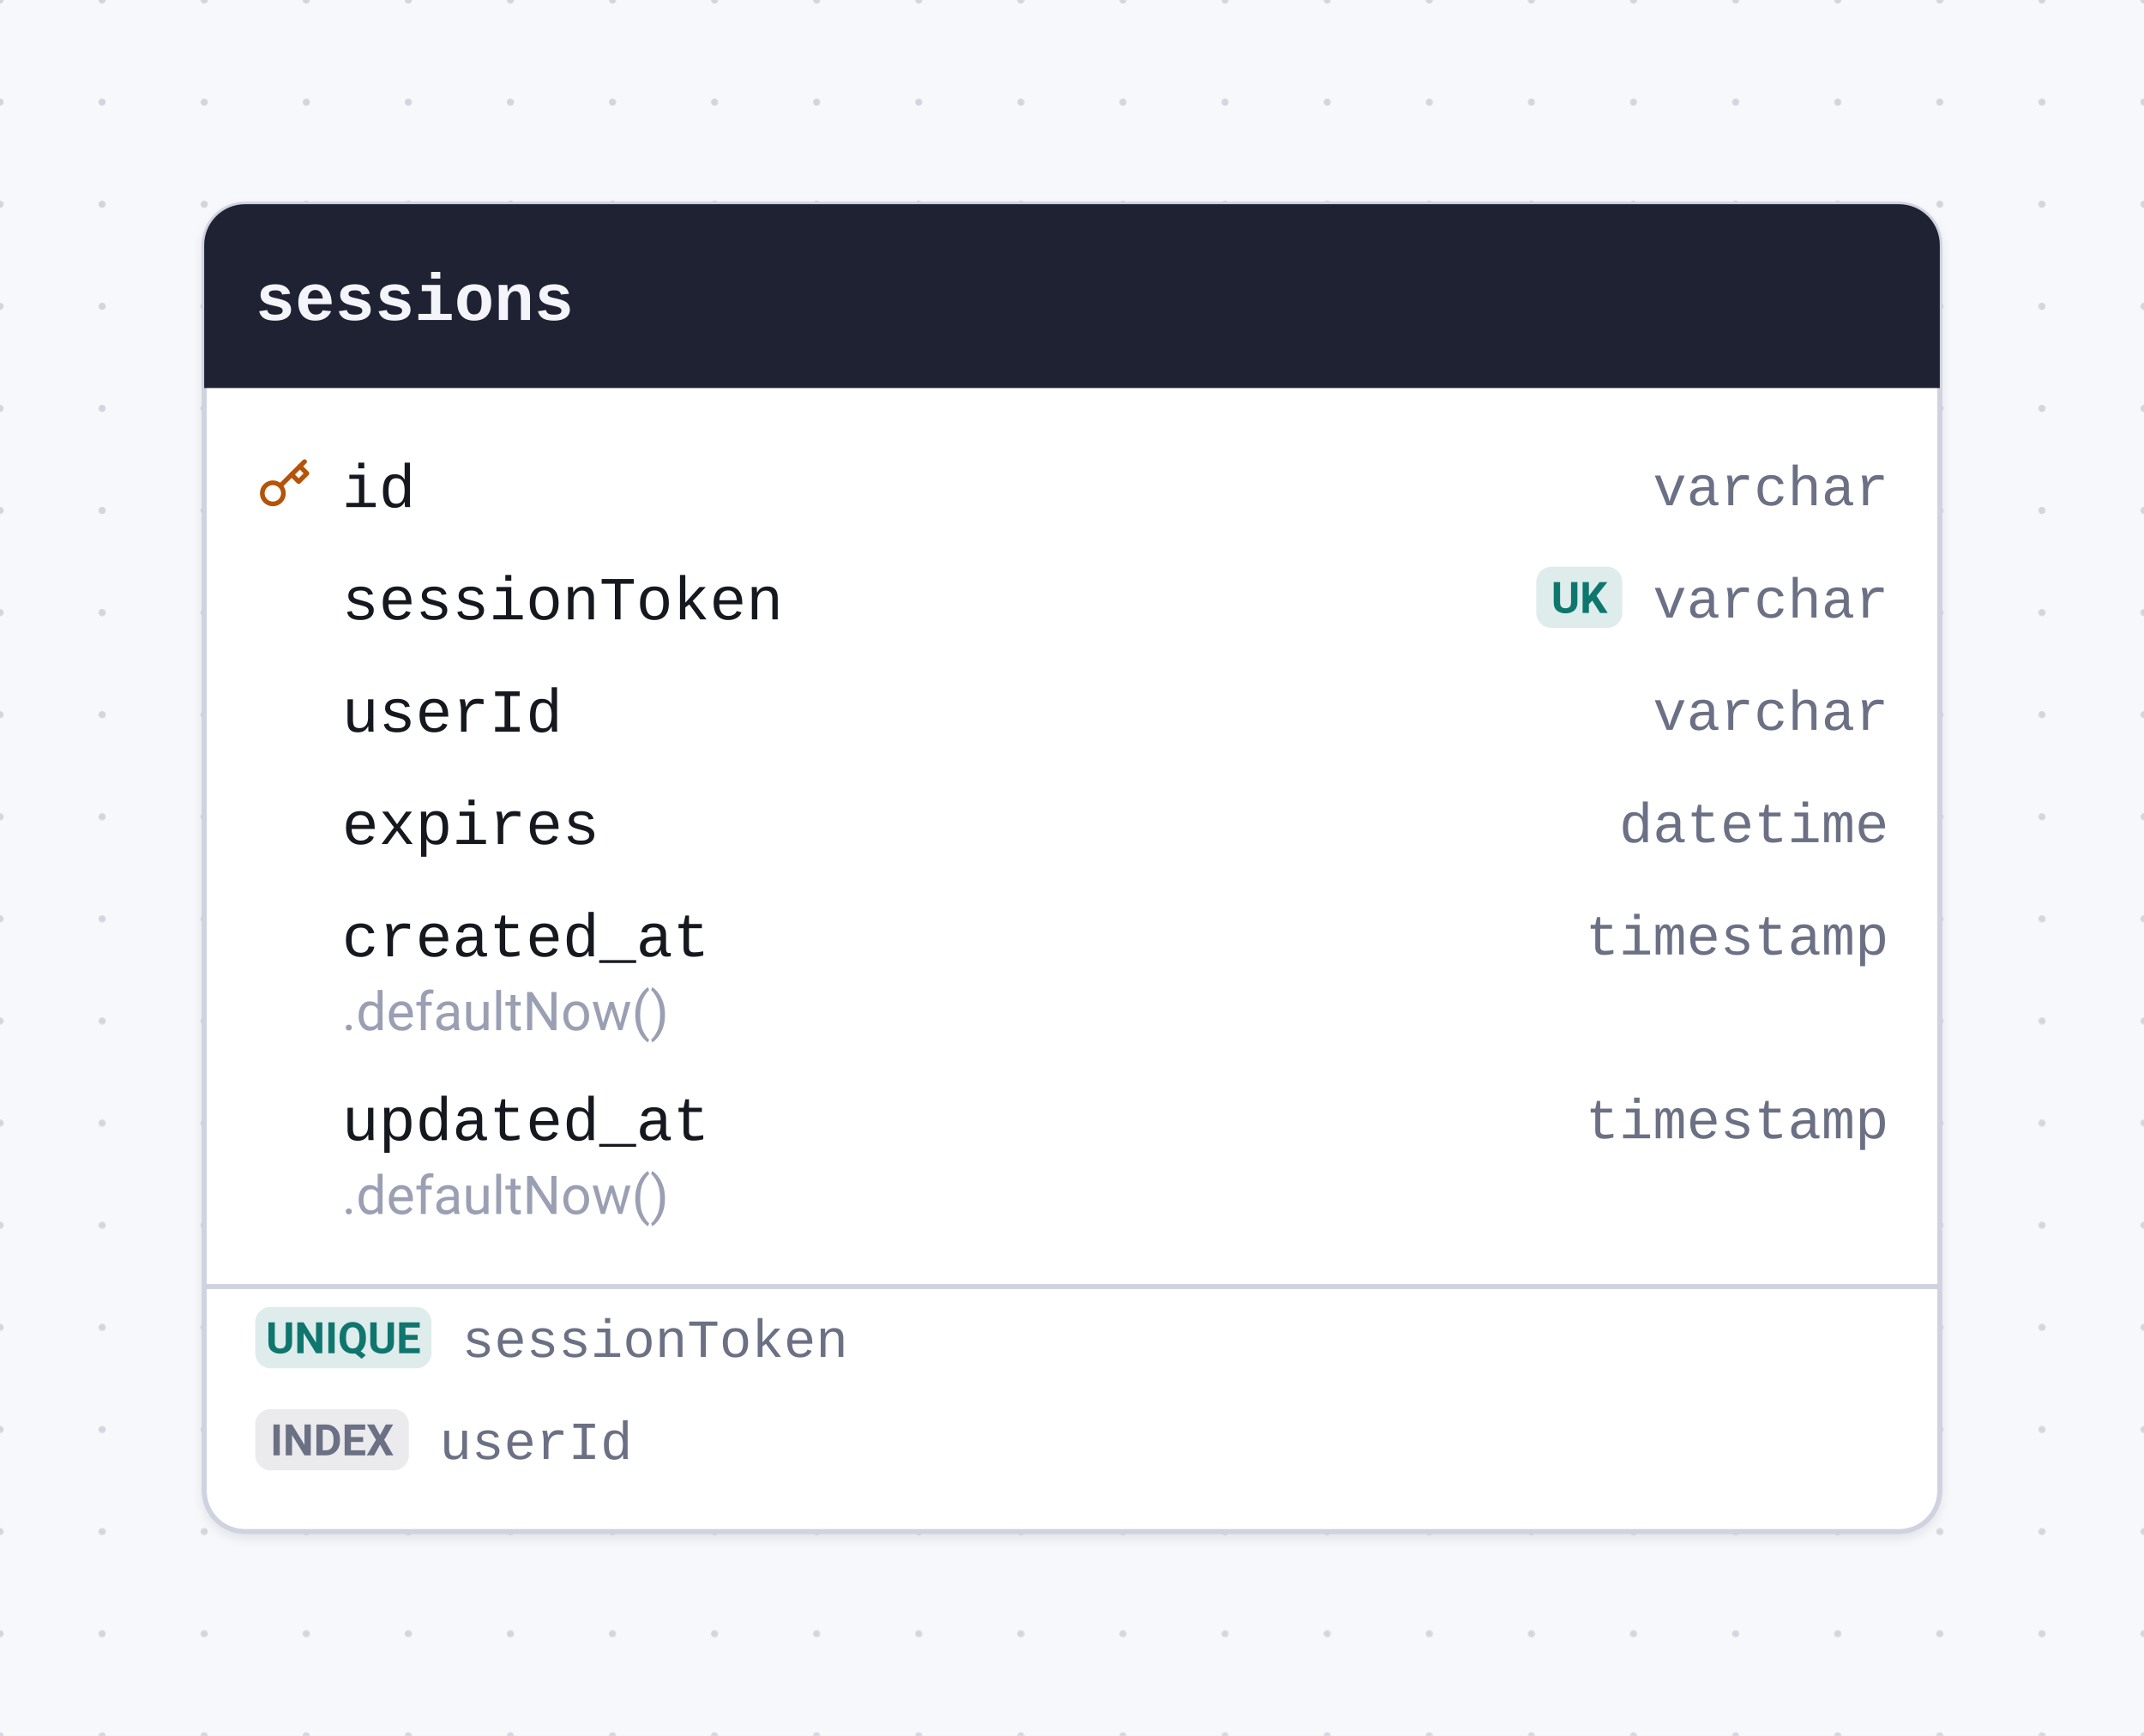
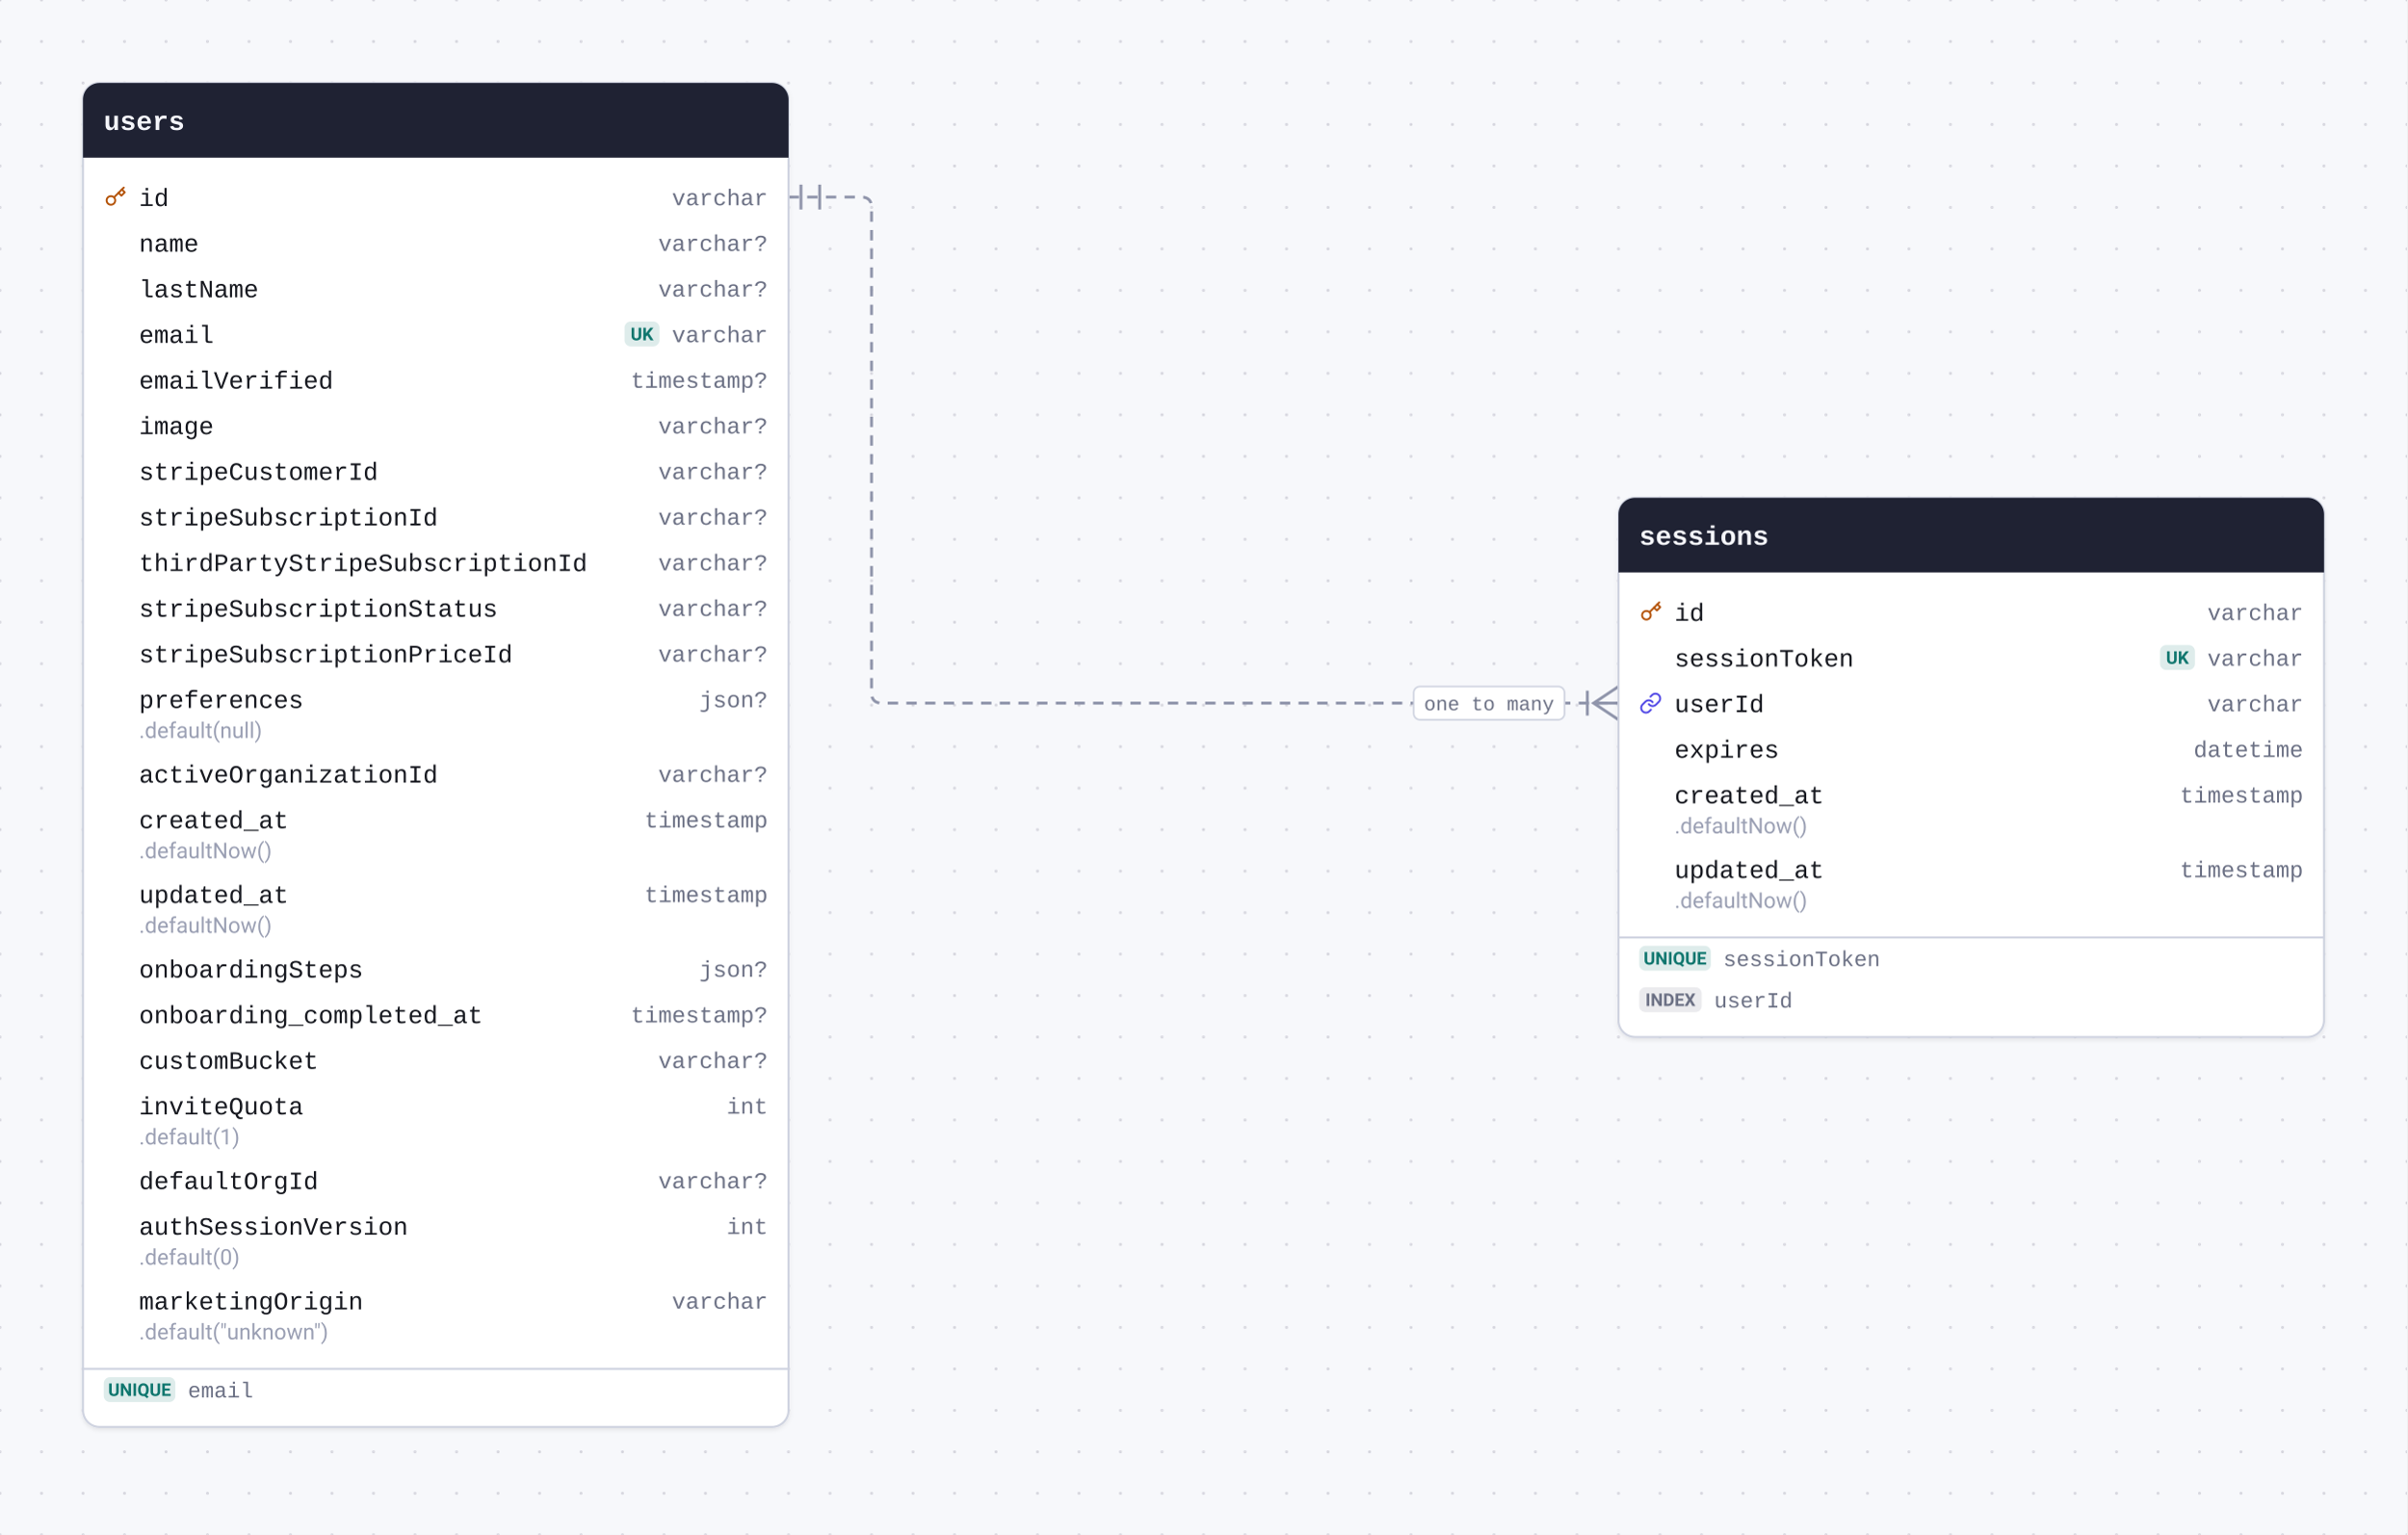
- <svg xmlns="http://www.w3.org/2000/svg" width="420" height="340" viewBox="0 0 420 340">
+ <svg xmlns="http://www.w3.org/2000/svg" width="1160" height="740" viewBox="0 0 1160 740">
  <defs>
    <pattern id="dots" x="-0.7" y="-0.7" width="20" height="20" patternUnits="userSpaceOnUse">
      <circle cx="0.7" cy="0.7" r="0.7" fill="#d4d4dc" />
    </pattern>
    <filter id="node-shadow" x="-5%" y="-5%" width="110%" height="115%">
      <feDropShadow dx="0" dy="1" stdDeviation="1" flood-color="#000000" flood-opacity="0.08" />
    </filter>
  </defs>
-   <rect x="0" y="0" width="420" height="340" fill="#f7f8fb" />
-   <rect x="0" y="0" width="420" height="340" fill="url(#dots)" />
+   <rect x="0" y="0" width="1160" height="740" fill="#f7f8fb" />
+   <rect x="0" y="0" width="1160" height="740" fill="url(#dots)" />
+   <g class="relation-edge">
+     <path d="M380 95L400 95L 415,95Q 420,95 420,100L 420,334Q 420,339 425,339L760 339L780 339" fill="none" stroke="#9095ab" stroke-width="1.4" stroke-dasharray="5 4" />
+     <g transform="translate(380 95) scale(-1 1)" fill="none" stroke="#9095ab" stroke-width="1.4">
+       <path d="M-6 -6 L-6 6" />
+       <path d="M-15 -6 L-15 6" />
+     </g>
+     <g transform="translate(780 339)" fill="none" stroke="#9095ab" stroke-width="1.4">
+       <path d="M0 -8 L-12 0 L0 8 M-12 0 L0 0" />
+       <path d="M-15 -6 L-15 6" />
+     </g>
+   </g>
  <g class="model-node">
    <clipPath id="node-clip-0">
-       <rect x="40" y="40" width="340" height="260" rx="8" />
+       <rect x="40" y="40" width="340" height="648" rx="8" />
    </clipPath>
-     <rect x="40" y="40" width="340" height="260" rx="8" fill="#ffffff" stroke="#cfd3e0" filter="url(#node-shadow)" />
+     <rect x="40" y="40" width="340" height="648" rx="8" fill="#ffffff" stroke="#cfd3e0" filter="url(#node-shadow)" />
    <rect x="40" y="40" width="340" height="36" fill="#1f2233" clip-path="url(#node-clip-0)" />
-     <text x="50" y="62.68" font-family="ui-monospace, SF Mono, Menlo, Consolas, Liberation Mono, DejaVu Sans Mono, monospace" font-size="13" font-weight="700" fill="#f4f5fa">sessions</text>
+     <text x="50" y="62.68" font-family="ui-monospace, SF Mono, Menlo, Consolas, Liberation Mono, DejaVu Sans Mono, monospace" font-size="13" font-weight="700" fill="#f4f5fa">users</text>
    <g transform="translate(50 89.5) scale(0.46)" fill="none" stroke="#b45309" stroke-width="2" stroke-linecap="round" stroke-linejoin="round">
      <circle cx="7.5" cy="15.5" r="4.5" />
      <path d="m21 2-9.6 9.6" />
      <path d="m15.5 7.5 3 3L22 7l-3-3" />
    </g>
    <text x="67" y="99.32" font-family="ui-monospace, SF Mono, Menlo, Consolas, Liberation Mono, DejaVu Sans Mono, monospace" font-size="12" fill="#16181f">id</text>
    <text x="370" y="98.96" font-family="ui-monospace, SF Mono, Menlo, Consolas, Liberation Mono, DejaVu Sans Mono, monospace" font-size="11" text-anchor="end" fill="#6b7084">varchar</text>
-     <rect x="300.96" y="111" width="16.84" height="12" rx="3" fill="#0f766e" fill-opacity="0.14" />
-     <text x="309.38" y="120.06" font-family="ui-sans-serif, -apple-system, Segoe UI, Roboto, Helvetica Neue, Arial, DejaVu Sans, sans-serif" font-size="8.5" font-weight="600" text-anchor="middle" fill="#0f766e">UK</text>
-     <text x="67" y="121.32" font-family="ui-monospace, SF Mono, Menlo, Consolas, Liberation Mono, DejaVu Sans Mono, monospace" font-size="12" fill="#16181f">sessionToken</text>
-     <text x="370" y="120.96" font-family="ui-monospace, SF Mono, Menlo, Consolas, Liberation Mono, DejaVu Sans Mono, monospace" font-size="11" text-anchor="end" fill="#6b7084">varchar</text>
-     <text x="67" y="143.32" font-family="ui-monospace, SF Mono, Menlo, Consolas, Liberation Mono, DejaVu Sans Mono, monospace" font-size="12" fill="#16181f">userId</text>
-     <text x="370" y="142.96" font-family="ui-monospace, SF Mono, Menlo, Consolas, Liberation Mono, DejaVu Sans Mono, monospace" font-size="11" text-anchor="end" fill="#6b7084">varchar</text>
-     <text x="67" y="165.32" font-family="ui-monospace, SF Mono, Menlo, Consolas, Liberation Mono, DejaVu Sans Mono, monospace" font-size="12" fill="#16181f">expires</text>
-     <text x="370" y="164.96" font-family="ui-monospace, SF Mono, Menlo, Consolas, Liberation Mono, DejaVu Sans Mono, monospace" font-size="11" text-anchor="end" fill="#6b7084">datetime</text>
-     <text x="67" y="187.32" font-family="ui-monospace, SF Mono, Menlo, Consolas, Liberation Mono, DejaVu Sans Mono, monospace" font-size="12" fill="#16181f">created_at</text>
-     <text x="370" y="186.96" font-family="ui-monospace, SF Mono, Menlo, Consolas, Liberation Mono, DejaVu Sans Mono, monospace" font-size="11" text-anchor="end" fill="#6b7084">timestamp</text>
-     <text x="67" y="201.78" font-family="ui-sans-serif, -apple-system, Segoe UI, Roboto, Helvetica Neue, Arial, DejaVu Sans, sans-serif" font-size="10.5" fill="#9a9fb3">.defaultNow()</text>
-     <text x="67" y="223.32" font-family="ui-monospace, SF Mono, Menlo, Consolas, Liberation Mono, DejaVu Sans Mono, monospace" font-size="12" fill="#16181f">updated_at</text>
-     <text x="370" y="222.96" font-family="ui-monospace, SF Mono, Menlo, Consolas, Liberation Mono, DejaVu Sans Mono, monospace" font-size="11" text-anchor="end" fill="#6b7084">timestamp</text>
-     <text x="67" y="237.78" font-family="ui-sans-serif, -apple-system, Segoe UI, Roboto, Helvetica Neue, Arial, DejaVu Sans, sans-serif" font-size="10.5" fill="#9a9fb3">.defaultNow()</text>
-     <path d="M40 252H380" stroke="#cfd3e0" stroke-width="1" />
-     <rect x="50" y="256" width="34.52" height="12" rx="3" fill="#0f766e" fill-opacity="0.14" />
-     <text x="67.26" y="265.06" font-family="ui-sans-serif, -apple-system, Segoe UI, Roboto, Helvetica Neue, Arial, DejaVu Sans, sans-serif" font-size="8.5" font-weight="600" text-anchor="middle" fill="#0f766e">UNIQUE</text>
-     <text x="90.52" y="265.78" font-family="ui-monospace, SF Mono, Menlo, Consolas, Liberation Mono, DejaVu Sans Mono, monospace" font-size="10.5" fill="#6b7084">sessionToken</text>
-     <rect x="50" y="276" width="30.1" height="12" rx="3" fill="#6b7084" fill-opacity="0.14" />
-     <text x="65.05" y="285.06" font-family="ui-sans-serif, -apple-system, Segoe UI, Roboto, Helvetica Neue, Arial, DejaVu Sans, sans-serif" font-size="8.5" font-weight="600" text-anchor="middle" fill="#6b7084">INDEX</text>
-     <text x="86.1" y="285.78" font-family="ui-monospace, SF Mono, Menlo, Consolas, Liberation Mono, DejaVu Sans Mono, monospace" font-size="10.5" fill="#6b7084">userId</text>
+     <text x="67" y="121.32" font-family="ui-monospace, SF Mono, Menlo, Consolas, Liberation Mono, DejaVu Sans Mono, monospace" font-size="12" fill="#16181f">name</text>
+     <text x="370" y="120.96" font-family="ui-monospace, SF Mono, Menlo, Consolas, Liberation Mono, DejaVu Sans Mono, monospace" font-size="11" text-anchor="end" fill="#6b7084">varchar?</text>
+     <text x="67" y="143.32" font-family="ui-monospace, SF Mono, Menlo, Consolas, Liberation Mono, DejaVu Sans Mono, monospace" font-size="12" fill="#16181f">lastName</text>
+     <text x="370" y="142.96" font-family="ui-monospace, SF Mono, Menlo, Consolas, Liberation Mono, DejaVu Sans Mono, monospace" font-size="11" text-anchor="end" fill="#6b7084">varchar?</text>
+     <rect x="300.96" y="155" width="16.84" height="12" rx="3" fill="#0f766e" fill-opacity="0.14" />
+     <text x="309.38" y="164.06" font-family="ui-sans-serif, -apple-system, Segoe UI, Roboto, Helvetica Neue, Arial, DejaVu Sans, sans-serif" font-size="8.5" font-weight="600" text-anchor="middle" fill="#0f766e">UK</text>
+     <text x="67" y="165.32" font-family="ui-monospace, SF Mono, Menlo, Consolas, Liberation Mono, DejaVu Sans Mono, monospace" font-size="12" fill="#16181f">email</text>
+     <text x="370" y="164.96" font-family="ui-monospace, SF Mono, Menlo, Consolas, Liberation Mono, DejaVu Sans Mono, monospace" font-size="11" text-anchor="end" fill="#6b7084">varchar</text>
+     <text x="67" y="187.32" font-family="ui-monospace, SF Mono, Menlo, Consolas, Liberation Mono, DejaVu Sans Mono, monospace" font-size="12" fill="#16181f">emailVerified</text>
+     <text x="370" y="186.96" font-family="ui-monospace, SF Mono, Menlo, Consolas, Liberation Mono, DejaVu Sans Mono, monospace" font-size="11" text-anchor="end" fill="#6b7084">timestamp?</text>
+     <text x="67" y="209.32" font-family="ui-monospace, SF Mono, Menlo, Consolas, Liberation Mono, DejaVu Sans Mono, monospace" font-size="12" fill="#16181f">image</text>
+     <text x="370" y="208.96" font-family="ui-monospace, SF Mono, Menlo, Consolas, Liberation Mono, DejaVu Sans Mono, monospace" font-size="11" text-anchor="end" fill="#6b7084">varchar?</text>
+     <text x="67" y="231.32" font-family="ui-monospace, SF Mono, Menlo, Consolas, Liberation Mono, DejaVu Sans Mono, monospace" font-size="12" fill="#16181f">stripeCustomerId</text>
+     <text x="370" y="230.96" font-family="ui-monospace, SF Mono, Menlo, Consolas, Liberation Mono, DejaVu Sans Mono, monospace" font-size="11" text-anchor="end" fill="#6b7084">varchar?</text>
+     <text x="67" y="253.32" font-family="ui-monospace, SF Mono, Menlo, Consolas, Liberation Mono, DejaVu Sans Mono, monospace" font-size="12" fill="#16181f">stripeSubscriptionId</text>
+     <text x="370" y="252.96" font-family="ui-monospace, SF Mono, Menlo, Consolas, Liberation Mono, DejaVu Sans Mono, monospace" font-size="11" text-anchor="end" fill="#6b7084">varchar?</text>
+     <text x="67" y="275.32" font-family="ui-monospace, SF Mono, Menlo, Consolas, Liberation Mono, DejaVu Sans Mono, monospace" font-size="12" fill="#16181f">thirdPartyStripeSubscriptionId</text>
+     <text x="370" y="274.96" font-family="ui-monospace, SF Mono, Menlo, Consolas, Liberation Mono, DejaVu Sans Mono, monospace" font-size="11" text-anchor="end" fill="#6b7084">varchar?</text>
+     <text x="67" y="297.32" font-family="ui-monospace, SF Mono, Menlo, Consolas, Liberation Mono, DejaVu Sans Mono, monospace" font-size="12" fill="#16181f">stripeSubscriptionStatus</text>
+     <text x="370" y="296.96" font-family="ui-monospace, SF Mono, Menlo, Consolas, Liberation Mono, DejaVu Sans Mono, monospace" font-size="11" text-anchor="end" fill="#6b7084">varchar?</text>
+     <text x="67" y="319.32" font-family="ui-monospace, SF Mono, Menlo, Consolas, Liberation Mono, DejaVu Sans Mono, monospace" font-size="12" fill="#16181f">stripeSubscriptionPriceId</text>
+     <text x="370" y="318.96" font-family="ui-monospace, SF Mono, Menlo, Consolas, Liberation Mono, DejaVu Sans Mono, monospace" font-size="11" text-anchor="end" fill="#6b7084">varchar?</text>
+     <text x="67" y="341.32" font-family="ui-monospace, SF Mono, Menlo, Consolas, Liberation Mono, DejaVu Sans Mono, monospace" font-size="12" fill="#16181f">preferences</text>
+     <text x="370" y="340.96" font-family="ui-monospace, SF Mono, Menlo, Consolas, Liberation Mono, DejaVu Sans Mono, monospace" font-size="11" text-anchor="end" fill="#6b7084">json?</text>
+     <text x="67" y="355.78" font-family="ui-sans-serif, -apple-system, Segoe UI, Roboto, Helvetica Neue, Arial, DejaVu Sans, sans-serif" font-size="10.5" fill="#9a9fb3">.default(null)</text>
+     <text x="67" y="377.32" font-family="ui-monospace, SF Mono, Menlo, Consolas, Liberation Mono, DejaVu Sans Mono, monospace" font-size="12" fill="#16181f">activeOrganizationId</text>
+     <text x="370" y="376.96" font-family="ui-monospace, SF Mono, Menlo, Consolas, Liberation Mono, DejaVu Sans Mono, monospace" font-size="11" text-anchor="end" fill="#6b7084">varchar?</text>
+     <text x="67" y="399.32" font-family="ui-monospace, SF Mono, Menlo, Consolas, Liberation Mono, DejaVu Sans Mono, monospace" font-size="12" fill="#16181f">created_at</text>
+     <text x="370" y="398.96" font-family="ui-monospace, SF Mono, Menlo, Consolas, Liberation Mono, DejaVu Sans Mono, monospace" font-size="11" text-anchor="end" fill="#6b7084">timestamp</text>
+     <text x="67" y="413.78" font-family="ui-sans-serif, -apple-system, Segoe UI, Roboto, Helvetica Neue, Arial, DejaVu Sans, sans-serif" font-size="10.5" fill="#9a9fb3">.defaultNow()</text>
+     <text x="67" y="435.32" font-family="ui-monospace, SF Mono, Menlo, Consolas, Liberation Mono, DejaVu Sans Mono, monospace" font-size="12" fill="#16181f">updated_at</text>
+     <text x="370" y="434.96" font-family="ui-monospace, SF Mono, Menlo, Consolas, Liberation Mono, DejaVu Sans Mono, monospace" font-size="11" text-anchor="end" fill="#6b7084">timestamp</text>
+     <text x="67" y="449.78" font-family="ui-sans-serif, -apple-system, Segoe UI, Roboto, Helvetica Neue, Arial, DejaVu Sans, sans-serif" font-size="10.5" fill="#9a9fb3">.defaultNow()</text>
+     <text x="67" y="471.32" font-family="ui-monospace, SF Mono, Menlo, Consolas, Liberation Mono, DejaVu Sans Mono, monospace" font-size="12" fill="#16181f">onboardingSteps</text>
+     <text x="370" y="470.96" font-family="ui-monospace, SF Mono, Menlo, Consolas, Liberation Mono, DejaVu Sans Mono, monospace" font-size="11" text-anchor="end" fill="#6b7084">json?</text>
+     <text x="67" y="493.32" font-family="ui-monospace, SF Mono, Menlo, Consolas, Liberation Mono, DejaVu Sans Mono, monospace" font-size="12" fill="#16181f">onboarding_completed_at</text>
+     <text x="370" y="492.96" font-family="ui-monospace, SF Mono, Menlo, Consolas, Liberation Mono, DejaVu Sans Mono, monospace" font-size="11" text-anchor="end" fill="#6b7084">timestamp?</text>
+     <text x="67" y="515.32" font-family="ui-monospace, SF Mono, Menlo, Consolas, Liberation Mono, DejaVu Sans Mono, monospace" font-size="12" fill="#16181f">customBucket</text>
+     <text x="370" y="514.96" font-family="ui-monospace, SF Mono, Menlo, Consolas, Liberation Mono, DejaVu Sans Mono, monospace" font-size="11" text-anchor="end" fill="#6b7084">varchar?</text>
+     <text x="67" y="537.32" font-family="ui-monospace, SF Mono, Menlo, Consolas, Liberation Mono, DejaVu Sans Mono, monospace" font-size="12" fill="#16181f">inviteQuota</text>
+     <text x="370" y="536.96" font-family="ui-monospace, SF Mono, Menlo, Consolas, Liberation Mono, DejaVu Sans Mono, monospace" font-size="11" text-anchor="end" fill="#6b7084">int</text>
+     <text x="67" y="551.78" font-family="ui-sans-serif, -apple-system, Segoe UI, Roboto, Helvetica Neue, Arial, DejaVu Sans, sans-serif" font-size="10.5" fill="#9a9fb3">.default(1)</text>
+     <text x="67" y="573.32" font-family="ui-monospace, SF Mono, Menlo, Consolas, Liberation Mono, DejaVu Sans Mono, monospace" font-size="12" fill="#16181f">defaultOrgId</text>
+     <text x="370" y="572.96" font-family="ui-monospace, SF Mono, Menlo, Consolas, Liberation Mono, DejaVu Sans Mono, monospace" font-size="11" text-anchor="end" fill="#6b7084">varchar?</text>
+     <text x="67" y="595.32" font-family="ui-monospace, SF Mono, Menlo, Consolas, Liberation Mono, DejaVu Sans Mono, monospace" font-size="12" fill="#16181f">authSessionVersion</text>
+     <text x="370" y="594.96" font-family="ui-monospace, SF Mono, Menlo, Consolas, Liberation Mono, DejaVu Sans Mono, monospace" font-size="11" text-anchor="end" fill="#6b7084">int</text>
+     <text x="67" y="609.78" font-family="ui-sans-serif, -apple-system, Segoe UI, Roboto, Helvetica Neue, Arial, DejaVu Sans, sans-serif" font-size="10.5" fill="#9a9fb3">.default(0)</text>
+     <text x="67" y="631.32" font-family="ui-monospace, SF Mono, Menlo, Consolas, Liberation Mono, DejaVu Sans Mono, monospace" font-size="12" fill="#16181f">marketingOrigin</text>
+     <text x="370" y="630.96" font-family="ui-monospace, SF Mono, Menlo, Consolas, Liberation Mono, DejaVu Sans Mono, monospace" font-size="11" text-anchor="end" fill="#6b7084">varchar</text>
+     <text x="67" y="645.78" font-family="ui-sans-serif, -apple-system, Segoe UI, Roboto, Helvetica Neue, Arial, DejaVu Sans, sans-serif" font-size="10.5" fill="#9a9fb3">.default("unknown")</text>
+     <path d="M40 660H380" stroke="#cfd3e0" stroke-width="1" />
+     <rect x="50" y="664" width="34.52" height="12" rx="3" fill="#0f766e" fill-opacity="0.14" />
+     <text x="67.26" y="673.06" font-family="ui-sans-serif, -apple-system, Segoe UI, Roboto, Helvetica Neue, Arial, DejaVu Sans, sans-serif" font-size="8.5" font-weight="600" text-anchor="middle" fill="#0f766e">UNIQUE</text>
+     <text x="90.52" y="673.78" font-family="ui-monospace, SF Mono, Menlo, Consolas, Liberation Mono, DejaVu Sans Mono, monospace" font-size="10.5" fill="#6b7084">email</text>
+   </g>
+   <g class="model-node">
+     <clipPath id="node-clip-1">
+       <rect x="780" y="240" width="340" height="260" rx="8" />
+     </clipPath>
+     <rect x="780" y="240" width="340" height="260" rx="8" fill="#ffffff" stroke="#cfd3e0" filter="url(#node-shadow)" />
+     <rect x="780" y="240" width="340" height="36" fill="#1f2233" clip-path="url(#node-clip-1)" />
+     <text x="790" y="262.68" font-family="ui-monospace, SF Mono, Menlo, Consolas, Liberation Mono, DejaVu Sans Mono, monospace" font-size="13" font-weight="700" fill="#f4f5fa">sessions</text>
+     <g transform="translate(790 289.5) scale(0.46)" fill="none" stroke="#b45309" stroke-width="2" stroke-linecap="round" stroke-linejoin="round">
+       <circle cx="7.5" cy="15.5" r="4.5" />
+       <path d="m21 2-9.6 9.6" />
+       <path d="m15.5 7.5 3 3L22 7l-3-3" />
+     </g>
+     <text x="807" y="299.32" font-family="ui-monospace, SF Mono, Menlo, Consolas, Liberation Mono, DejaVu Sans Mono, monospace" font-size="12" fill="#16181f">id</text>
+     <text x="1110" y="298.96" font-family="ui-monospace, SF Mono, Menlo, Consolas, Liberation Mono, DejaVu Sans Mono, monospace" font-size="11" text-anchor="end" fill="#6b7084">varchar</text>
+     <rect x="1040.96" y="311" width="16.84" height="12" rx="3" fill="#0f766e" fill-opacity="0.14" />
+     <text x="1049.38" y="320.06" font-family="ui-sans-serif, -apple-system, Segoe UI, Roboto, Helvetica Neue, Arial, DejaVu Sans, sans-serif" font-size="8.5" font-weight="600" text-anchor="middle" fill="#0f766e">UK</text>
+     <text x="807" y="321.32" font-family="ui-monospace, SF Mono, Menlo, Consolas, Liberation Mono, DejaVu Sans Mono, monospace" font-size="12" fill="#16181f">sessionToken</text>
+     <text x="1110" y="320.96" font-family="ui-monospace, SF Mono, Menlo, Consolas, Liberation Mono, DejaVu Sans Mono, monospace" font-size="11" text-anchor="end" fill="#6b7084">varchar</text>
+     <g transform="translate(790 333.5) scale(0.46)" fill="none" stroke="#4f46e5" stroke-width="2" stroke-linecap="round" stroke-linejoin="round">
+       <path d="M10 13a5 5 0 0 0 7.54.54l3-3a5 5 0 0 0-7.07-7.07l-1.72 1.71" />
+       <path d="M14 11a5 5 0 0 0-7.54-.54l-3 3a5 5 0 0 0 7.07 7.07l1.71-1.71" />
+     </g>
+     <text x="807" y="343.32" font-family="ui-monospace, SF Mono, Menlo, Consolas, Liberation Mono, DejaVu Sans Mono, monospace" font-size="12" fill="#16181f">userId</text>
+     <text x="1110" y="342.96" font-family="ui-monospace, SF Mono, Menlo, Consolas, Liberation Mono, DejaVu Sans Mono, monospace" font-size="11" text-anchor="end" fill="#6b7084">varchar</text>
+     <text x="807" y="365.32" font-family="ui-monospace, SF Mono, Menlo, Consolas, Liberation Mono, DejaVu Sans Mono, monospace" font-size="12" fill="#16181f">expires</text>
+     <text x="1110" y="364.96" font-family="ui-monospace, SF Mono, Menlo, Consolas, Liberation Mono, DejaVu Sans Mono, monospace" font-size="11" text-anchor="end" fill="#6b7084">datetime</text>
+     <text x="807" y="387.32" font-family="ui-monospace, SF Mono, Menlo, Consolas, Liberation Mono, DejaVu Sans Mono, monospace" font-size="12" fill="#16181f">created_at</text>
+     <text x="1110" y="386.96" font-family="ui-monospace, SF Mono, Menlo, Consolas, Liberation Mono, DejaVu Sans Mono, monospace" font-size="11" text-anchor="end" fill="#6b7084">timestamp</text>
+     <text x="807" y="401.78" font-family="ui-sans-serif, -apple-system, Segoe UI, Roboto, Helvetica Neue, Arial, DejaVu Sans, sans-serif" font-size="10.5" fill="#9a9fb3">.defaultNow()</text>
+     <text x="807" y="423.32" font-family="ui-monospace, SF Mono, Menlo, Consolas, Liberation Mono, DejaVu Sans Mono, monospace" font-size="12" fill="#16181f">updated_at</text>
+     <text x="1110" y="422.96" font-family="ui-monospace, SF Mono, Menlo, Consolas, Liberation Mono, DejaVu Sans Mono, monospace" font-size="11" text-anchor="end" fill="#6b7084">timestamp</text>
+     <text x="807" y="437.78" font-family="ui-sans-serif, -apple-system, Segoe UI, Roboto, Helvetica Neue, Arial, DejaVu Sans, sans-serif" font-size="10.5" fill="#9a9fb3">.defaultNow()</text>
+     <path d="M780 452H1120" stroke="#cfd3e0" stroke-width="1" />
+     <rect x="790" y="456" width="34.52" height="12" rx="3" fill="#0f766e" fill-opacity="0.14" />
+     <text x="807.26" y="465.06" font-family="ui-sans-serif, -apple-system, Segoe UI, Roboto, Helvetica Neue, Arial, DejaVu Sans, sans-serif" font-size="8.5" font-weight="600" text-anchor="middle" fill="#0f766e">UNIQUE</text>
+     <text x="830.52" y="465.78" font-family="ui-monospace, SF Mono, Menlo, Consolas, Liberation Mono, DejaVu Sans Mono, monospace" font-size="10.5" fill="#6b7084">sessionToken</text>
+     <rect x="790" y="476" width="30.1" height="12" rx="3" fill="#6b7084" fill-opacity="0.14" />
+     <text x="805.05" y="485.06" font-family="ui-sans-serif, -apple-system, Segoe UI, Roboto, Helvetica Neue, Arial, DejaVu Sans, sans-serif" font-size="8.5" font-weight="600" text-anchor="middle" fill="#6b7084">INDEX</text>
+     <text x="826.1" y="485.78" font-family="ui-monospace, SF Mono, Menlo, Consolas, Liberation Mono, DejaVu Sans Mono, monospace" font-size="10.5" fill="#6b7084">userId</text>
+   </g>
+   <g class="relation-label">
+     <rect x="681.3" y="331" width="72.7" height="16" rx="3" fill="#ffffff" stroke="#cfd3e0" stroke-width="0.8" />
+     <text x="717.65" y="342.42" font-family="ui-monospace, SF Mono, Menlo, Consolas, Liberation Mono, DejaVu Sans Mono, monospace" font-size="9.5" text-anchor="middle" fill="#6b7084">one to many</text>
  </g>
</svg>
